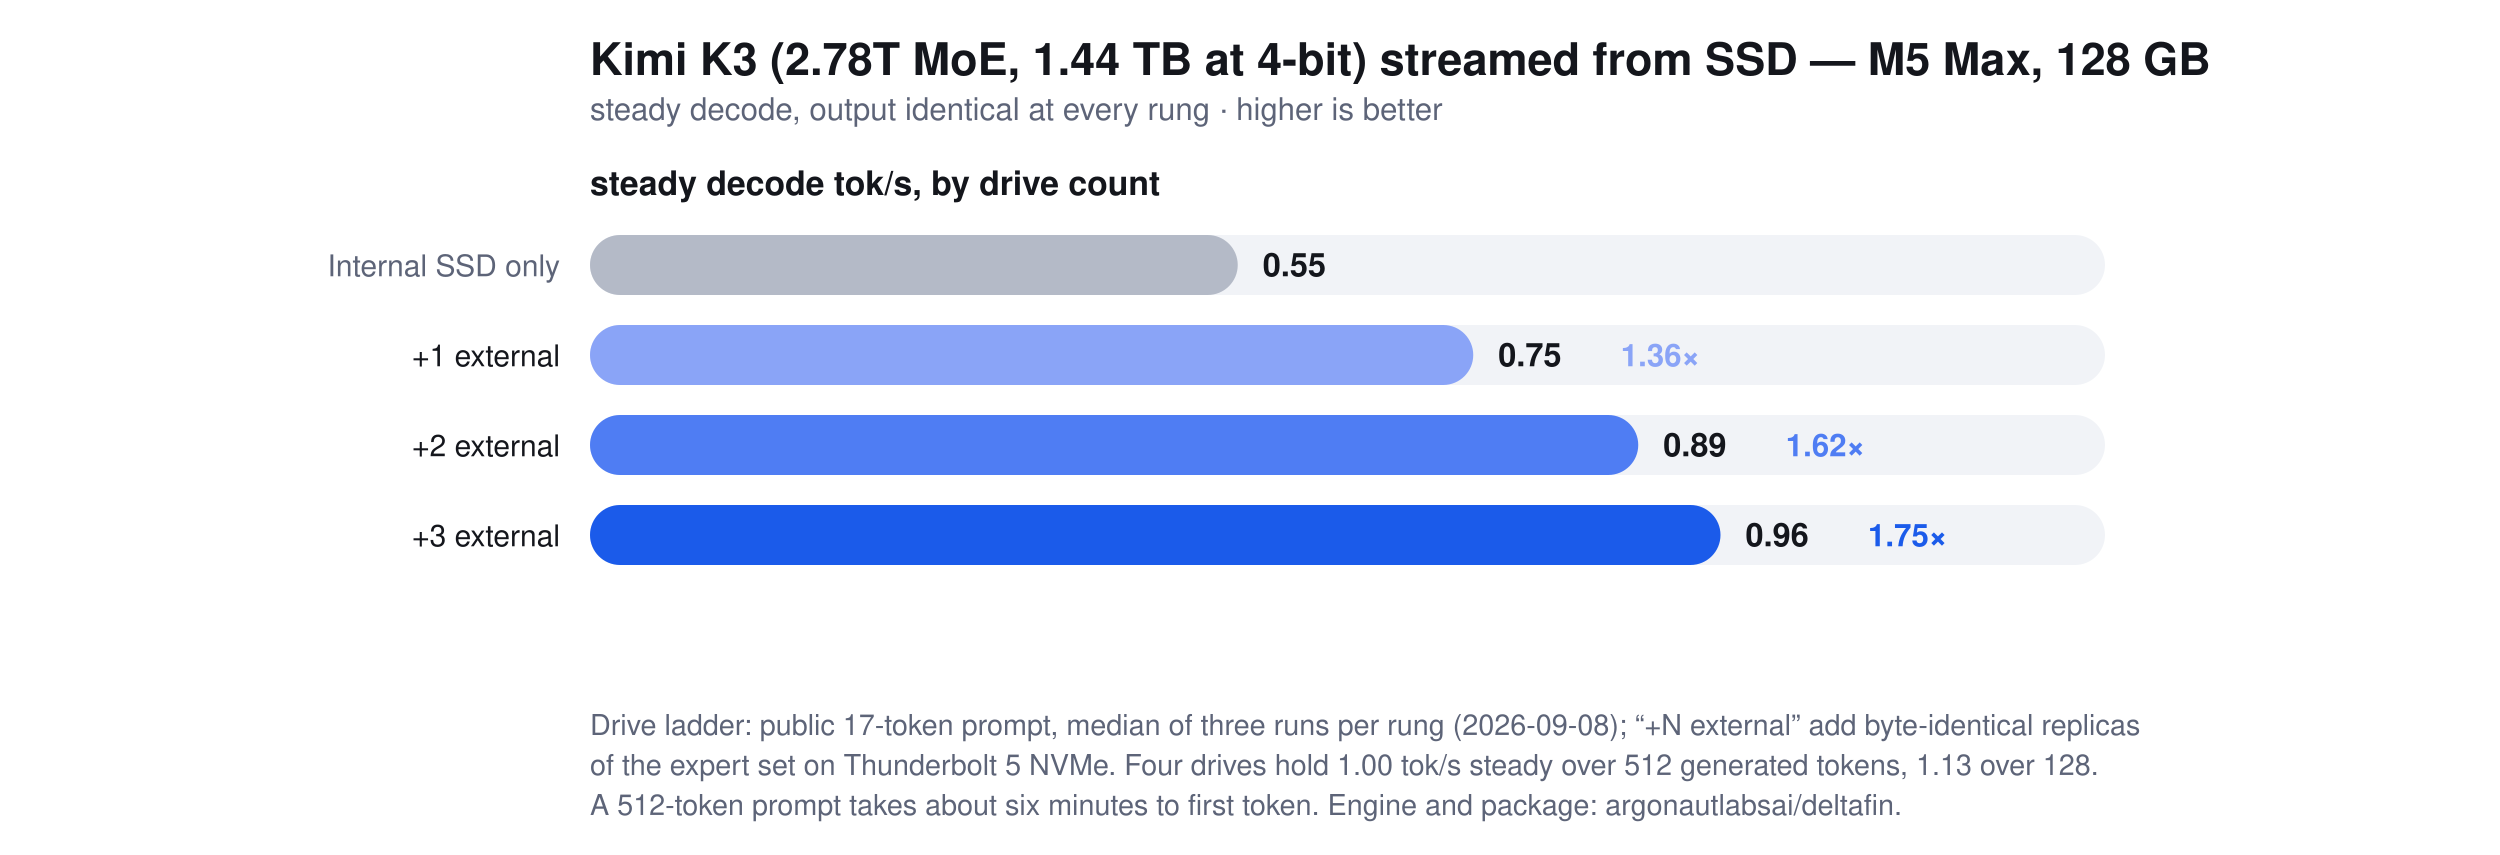
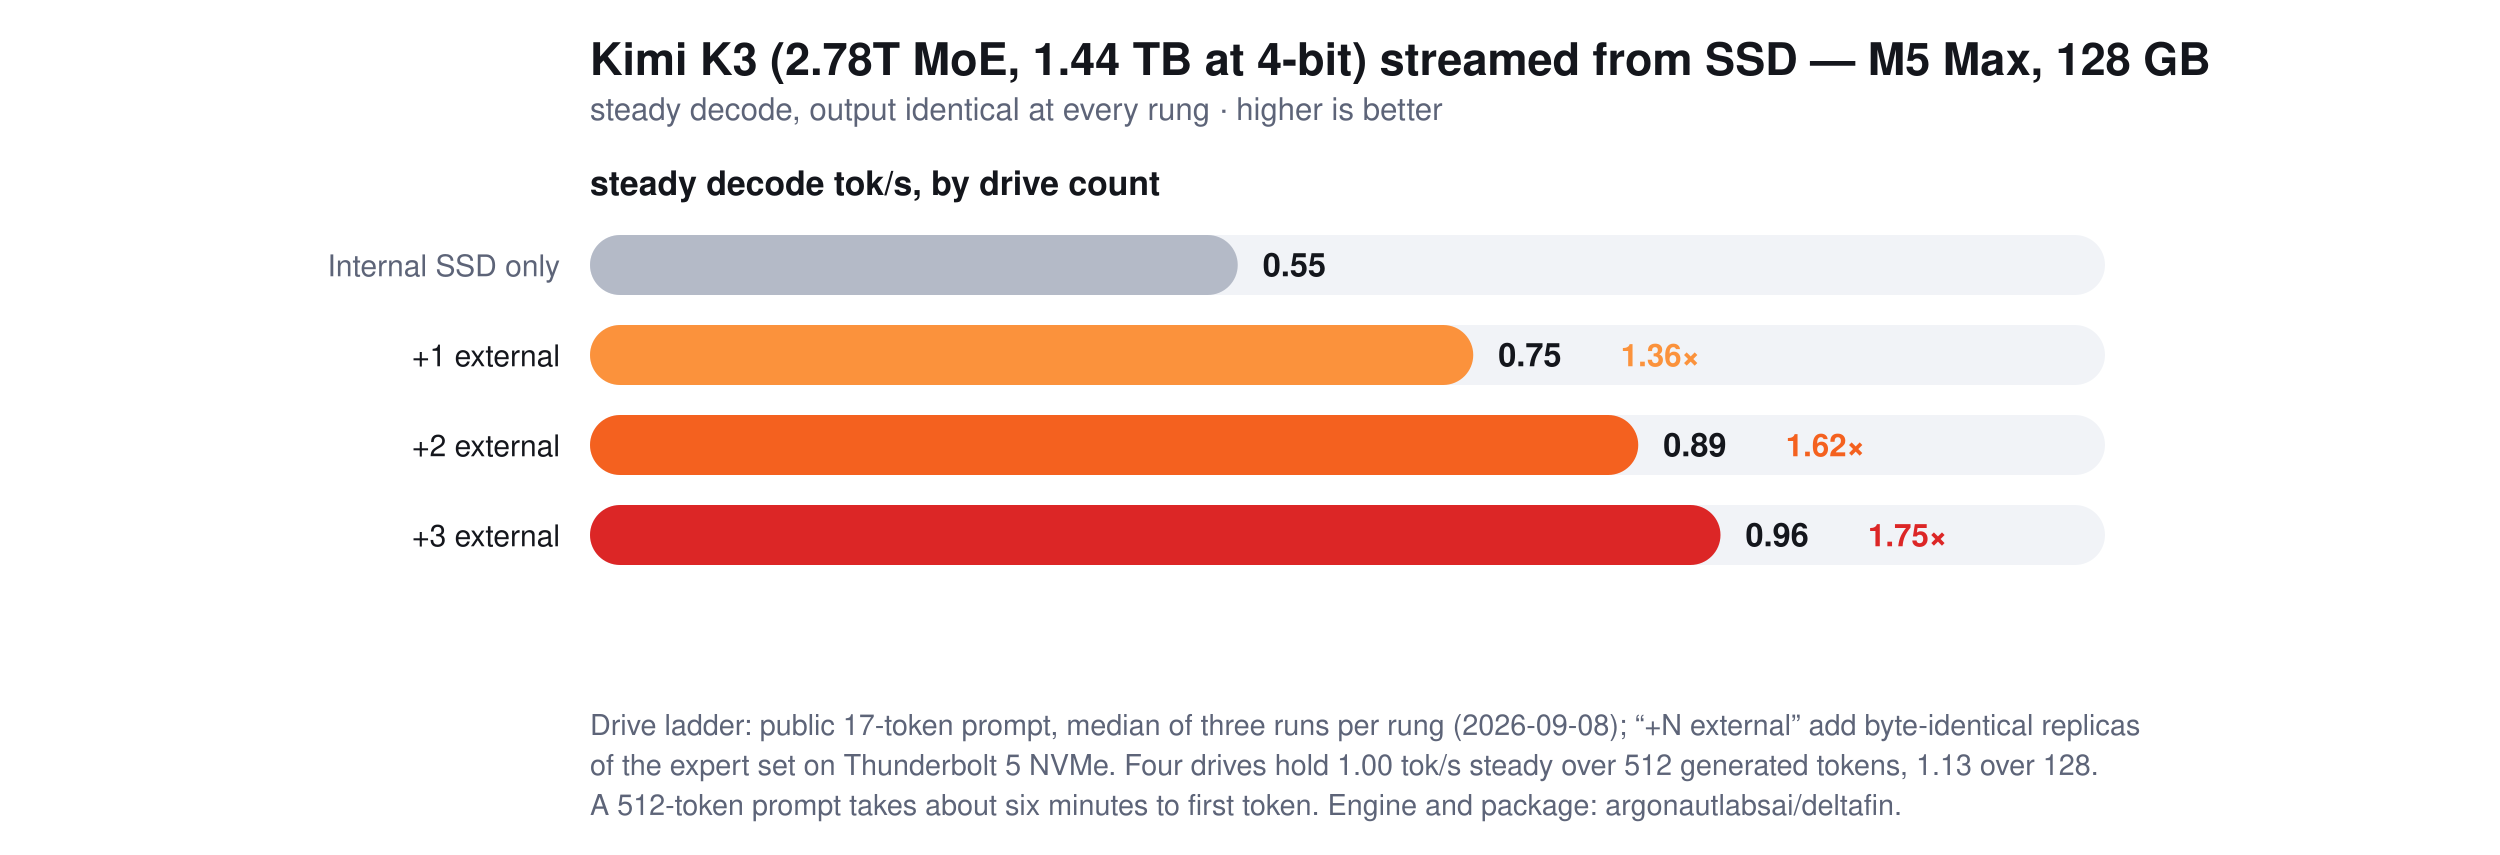
<svg xmlns="http://www.w3.org/2000/svg" viewBox="0 0 1000 342" width="1000" height="342" font-family="-apple-system,BlinkMacSystemFont,Segoe UI,Helvetica,Arial,sans-serif">
  <rect width="1000" height="342" fill="#ffffff" />
  <text x="236" y="30" font-size="18" font-weight="700" fill="#14161c">Kimi K3 (2.78T MoE, 1.44 TB at 4-bit) streamed from SSD — M5 Max, 128 GB</text>
  <text x="236" y="48" font-size="12.5" fill="#5d6478">steady decode, output identical at every rung · higher is better</text>
  <text x="236" y="78" font-size="13.5" font-weight="700" fill="#14161c">steady decode tok/s, by drive count</text>
  <text x="224" y="110.5" font-size="12" text-anchor="end" fill="#5d6478">Internal SSD only</text>
-   <rect x="236" y="94" width="606.0" height="24" rx="12" fill="#f1f3f7" />
-   <rect x="236" y="94" width="259.1" height="24" rx="12" fill="#b4bac7" />
+   <rect x="236" y="94" width="606.0" height="24" rx="12.0" fill="#f1f3f7" />
+   <rect x="236" y="94" width="259.1" height="24" rx="12.0" fill="#b4bac7" />
  <text x="505.1" y="110.5" font-size="13" font-weight="700" fill="#14161c">0.55</text>
  <text x="224" y="146.5" font-size="12" text-anchor="end" fill="#14161c">+1 external</text>
-   <rect x="236" y="130" width="606.0" height="24" rx="12" fill="#f1f3f7" />
-   <rect x="236" y="130" width="353.3" height="24" rx="12" fill="#8aa4f7" />
+   <rect x="236" y="130" width="606.0" height="24" rx="12.0" fill="#f1f3f7" />
+   <rect x="236" y="130" width="353.3" height="24" rx="12.0" fill="#fb923c" />
  <text x="599.3" y="146.5" font-size="13" font-weight="700" fill="#14161c">0.75</text>
-   <text x="648.3" y="146.5" font-size="12.5" font-weight="600" fill="#8aa4f7">1.36×</text>
+   <text x="648.3" y="146.5" font-size="12.5" font-weight="600" fill="#fb923c">1.36×</text>
  <text x="224" y="182.5" font-size="12" text-anchor="end" fill="#14161c">+2 external</text>
-   <rect x="236" y="166" width="606.0" height="24" rx="12" fill="#f1f3f7" />
-   <rect x="236" y="166" width="419.3" height="24" rx="12" fill="#4f7df3" />
+   <rect x="236" y="166" width="606.0" height="24" rx="12.0" fill="#f1f3f7" />
+   <rect x="236" y="166" width="419.3" height="24" rx="12.0" fill="#f4611f" />
  <text x="665.3" y="182.5" font-size="13" font-weight="700" fill="#14161c">0.89</text>
-   <text x="714.3" y="182.5" font-size="12.5" font-weight="600" fill="#4f7df3">1.62×</text>
+   <text x="714.3" y="182.5" font-size="12.5" font-weight="600" fill="#f4611f">1.62×</text>
  <text x="224" y="218.5" font-size="12" text-anchor="end" fill="#14161c">+3 external</text>
-   <rect x="236" y="202" width="606.0" height="24" rx="12" fill="#f1f3f7" />
-   <rect x="236" y="202" width="452.2" height="24" rx="12" fill="#1b5bea" />
+   <rect x="236" y="202" width="606.0" height="24" rx="12.0" fill="#f1f3f7" />
+   <rect x="236" y="202" width="452.2" height="24" rx="12.0" fill="#dc2626" />
  <text x="698.2" y="218.5" font-size="13" font-weight="700" fill="#14161c">0.96</text>
-   <text x="747.2" y="218.5" font-size="12.5" font-weight="600" fill="#1b5bea">1.75×</text>
+   <text x="747.2" y="218.5" font-size="12.5" font-weight="600" fill="#dc2626">1.75×</text>
  <text x="236" y="294" font-size="11.5" fill="#5d6478">Drive ladder: public 17-token prompt, median of three runs per rung (2026-09-08); “+N external” add byte-identical replicas</text>
  <text x="236" y="310" font-size="11.5" fill="#5d6478">of the expert set on Thunderbolt 5 NVMe. Four drives hold 1.00 tok/s steady over 512 generated tokens, 1.13 over 128.</text>
  <text x="236" y="326" font-size="11.5" fill="#5d6478">A 512-token prompt takes about six minutes to first token. Engine and package: argonautlabsai/deltafin.</text>
</svg>
